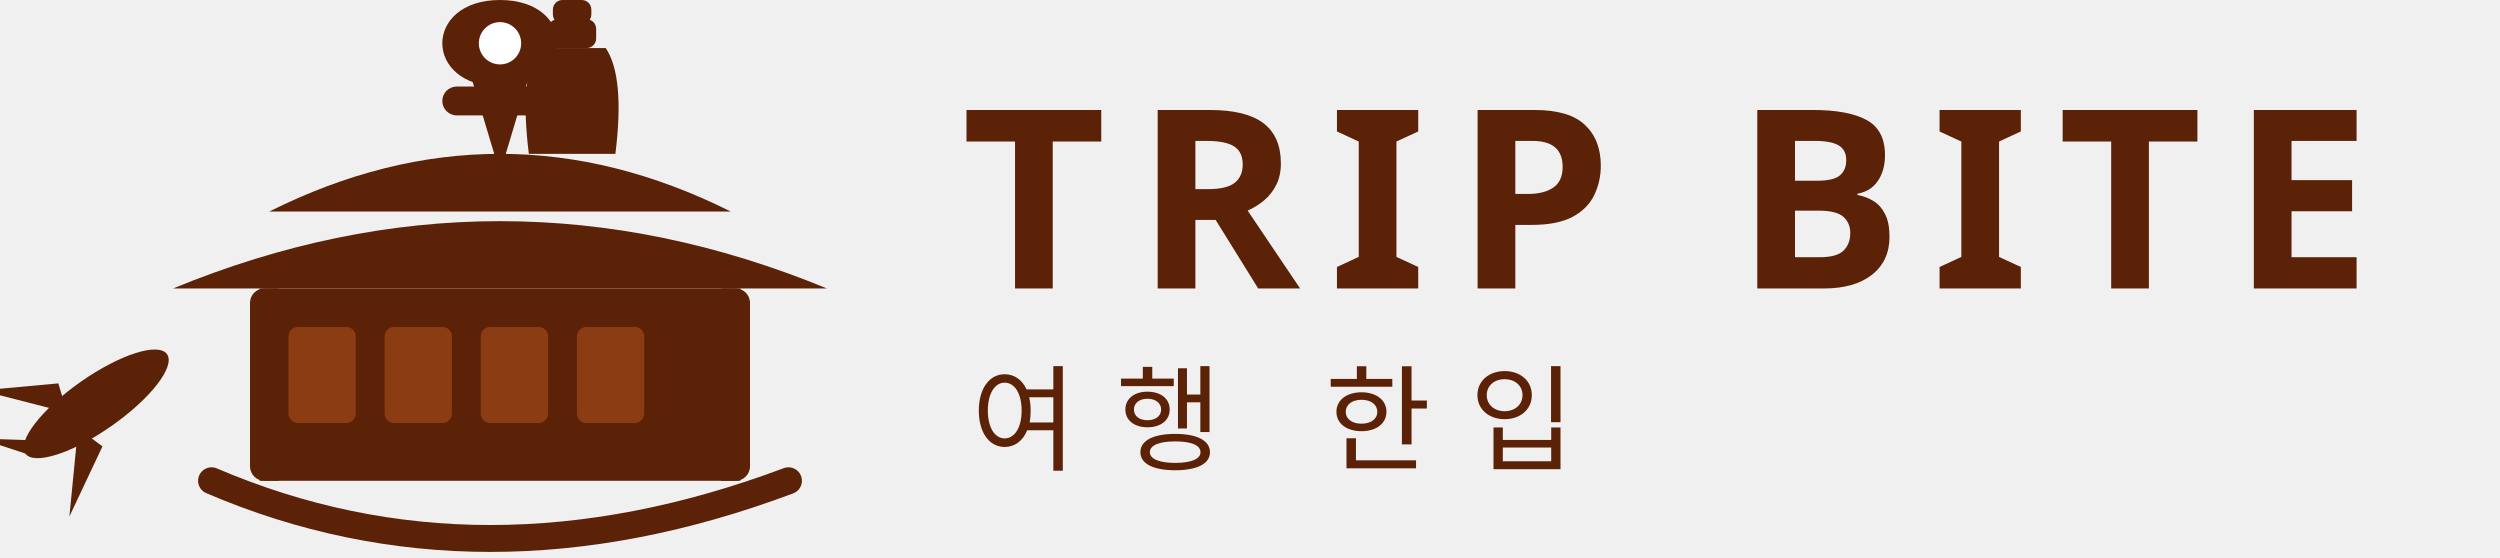
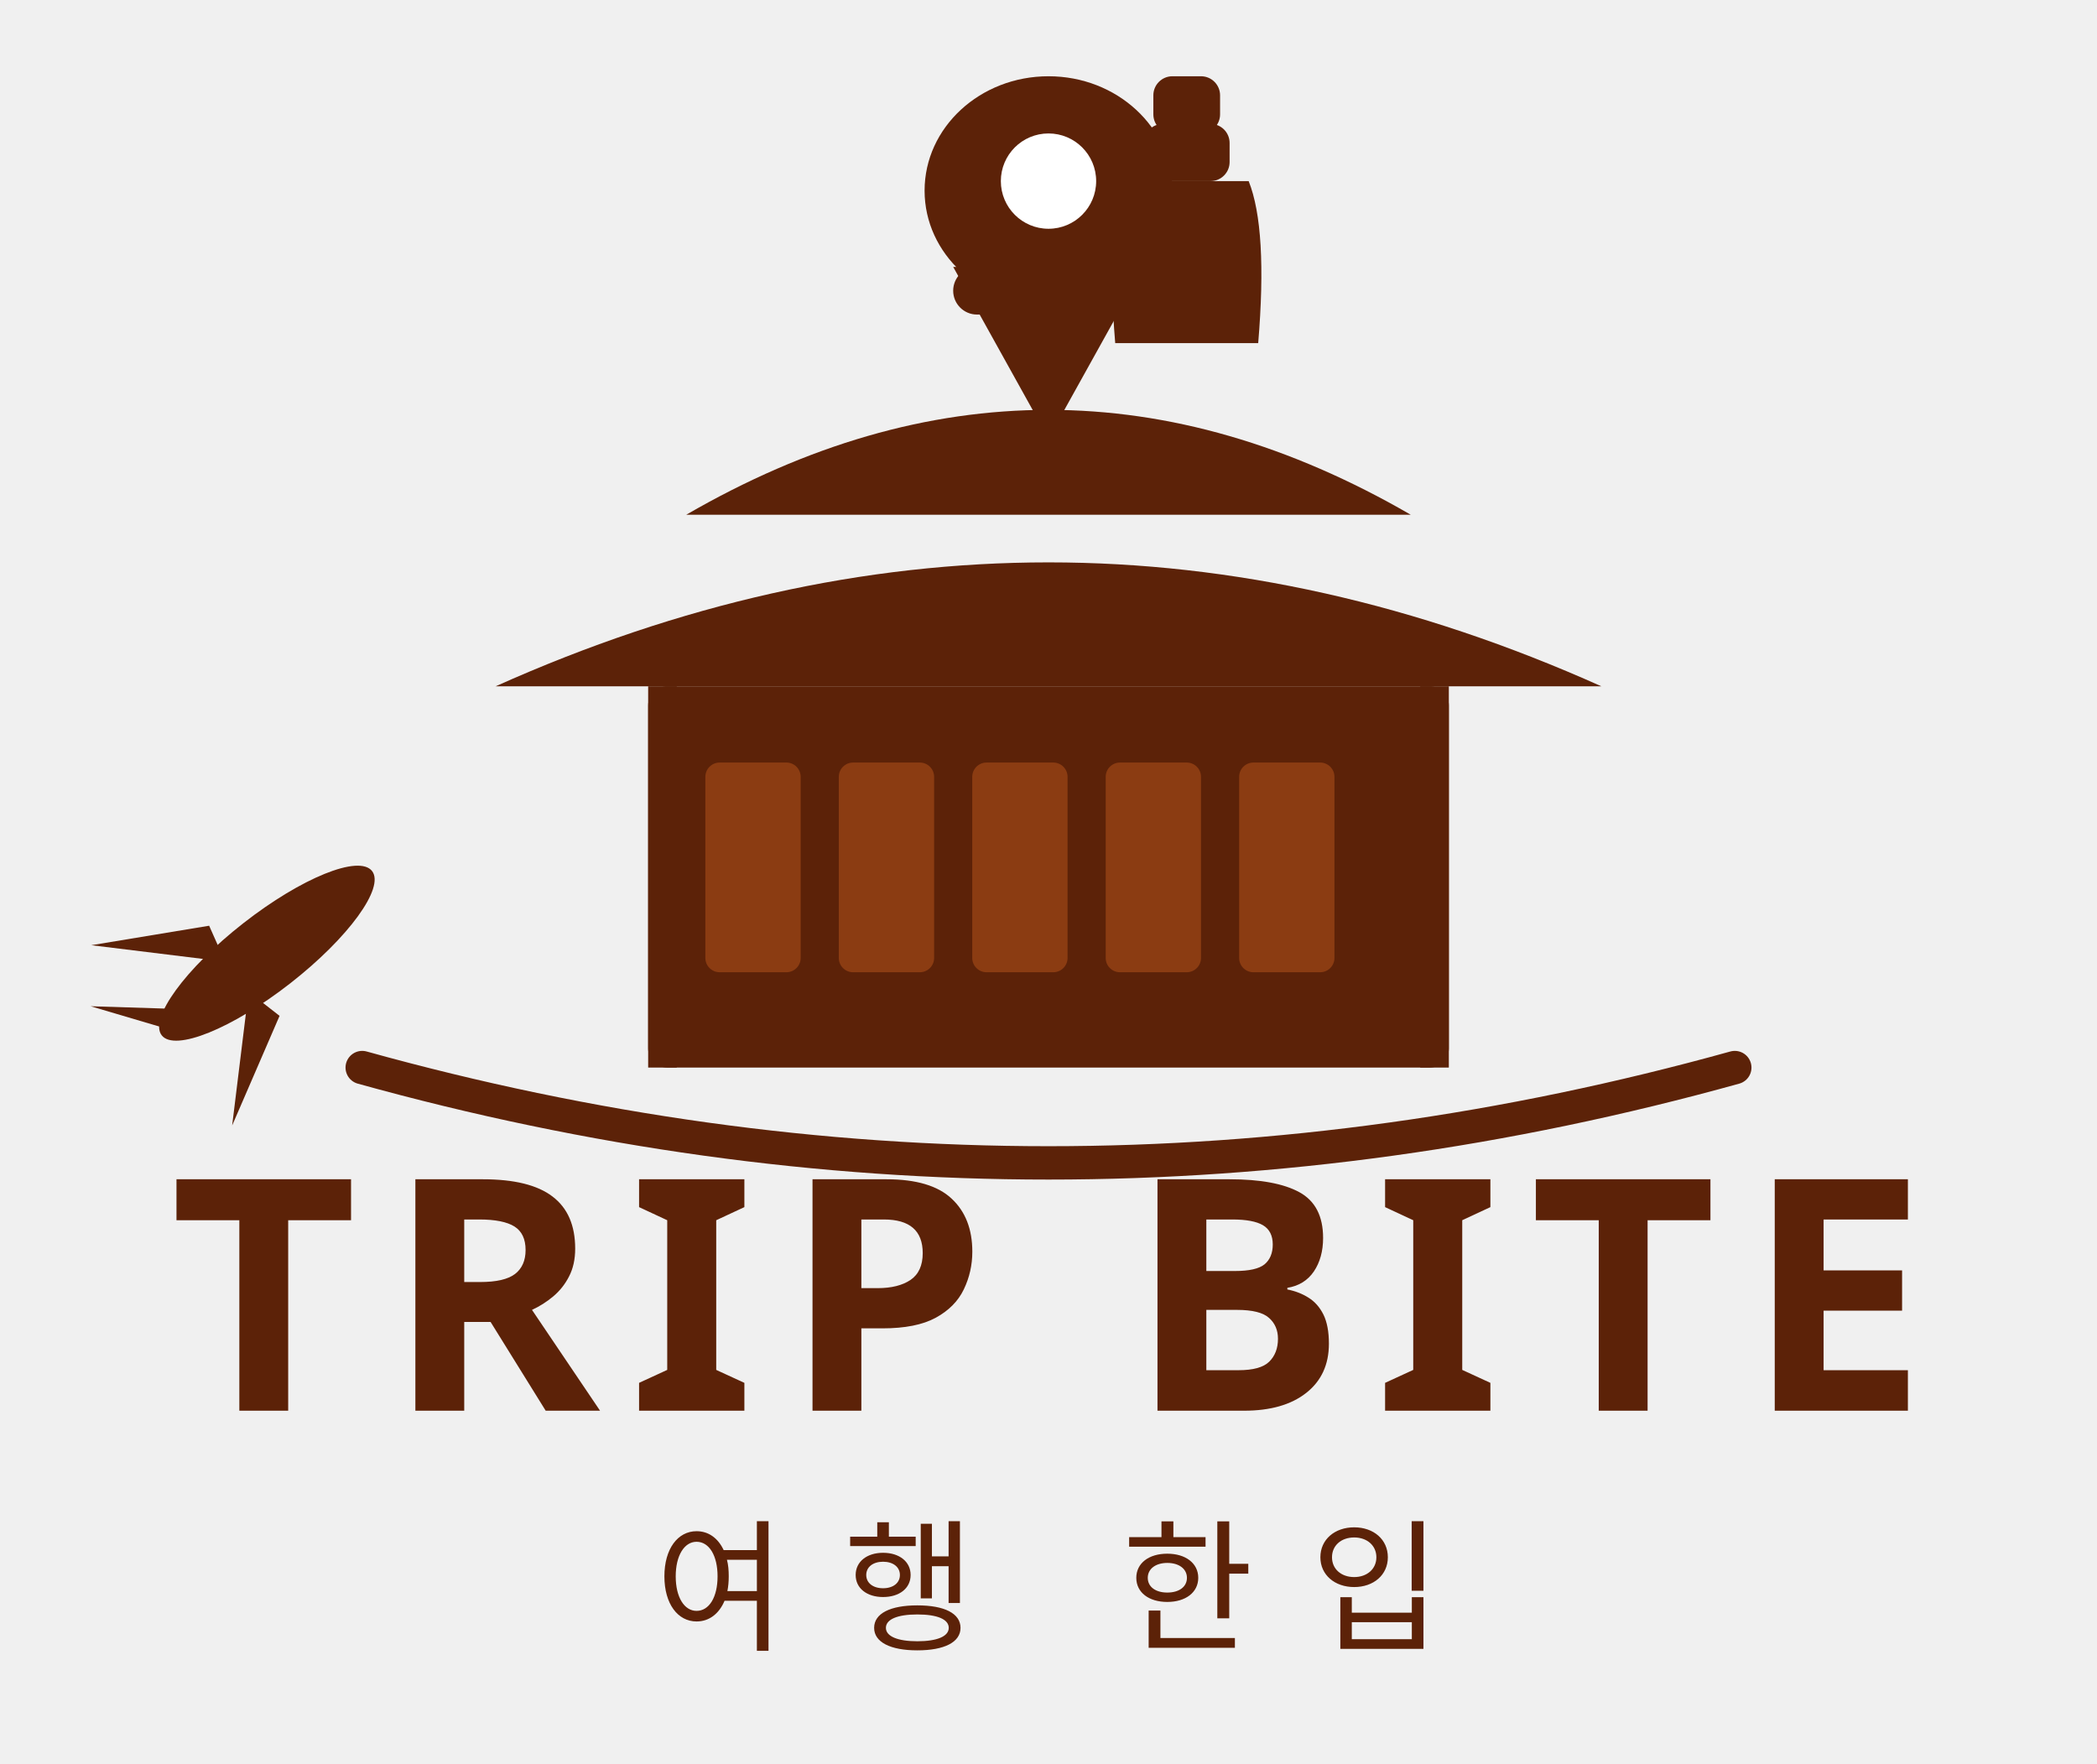
- <svg xmlns="http://www.w3.org/2000/svg" viewBox="0 0 260 58" width="260" height="58">
+ <svg xmlns="http://www.w3.org/2000/svg" viewBox="0 0 220 185" width="220" height="185">
  <g fill="#5C2208">
-     <path d="M22 50 Q50 62 82 50" stroke="#5C2208" stroke-width="2.8" fill="none" stroke-linecap="round" />
-     <g transform="translate(10,42) rotate(-35)">
-       <ellipse cx="0" cy="0" rx="9" ry="2.8" />
-       <path d="M-3,-1 L-9,-8 L-2,-4 Z" />
-       <path d="M-3,1 L-9,8 L-2,4 Z" />
-       <path d="M-8,-1 L-12,-4 L-9,0 Z" />
+     <path d="M38 112 Q110 132 182 112" stroke="#5C2208" stroke-width="3.5" fill="none" stroke-linecap="round" />
+     <g transform="translate(28,100) rotate(-38)">
+       <ellipse cx="0" cy="0" rx="14" ry="4" />
+       <path d="M-4,-2 L-14,-12 L-3,-6 Z" />
+       <path d="M-4,2 L-14,12 L-3,6 Z" />
+       <path d="M-12,-2 L-18,-7 L-13,0 Z" />
    </g>
-     <rect x="26" y="30" width="52" height="20" rx="1.5" />
-     <rect x="30" y="34" width="7" height="10" rx="1" fill="#8B3C12" />
-     <rect x="40" y="34" width="7" height="10" rx="1" fill="#8B3C12" />
-     <rect x="50" y="34" width="7" height="10" rx="1" fill="#8B3C12" />
-     <rect x="60" y="34" width="7" height="10" rx="1" fill="#8B3C12" />
-     <rect x="27" y="30" width="2" height="20" />
-     <rect x="75" y="30" width="2" height="20" />
-     <path d="M18,30 Q52,16 86,30 Z" />
-     <path d="M28,22 Q52,10 76,22 Z" />
-     <rect x="46" y="9" width="12" height="3" rx="1.5" />
-     <path d="M52,9 C44,9 44,0 52,0 C60,0 60,9 52,9 Z" />
-     <path d="M49,8 Q52,18 52,18 Q52,18 55,8 Z" />
-     <circle cx="52" cy="4.5" r="2.2" fill="white" />
-     <g transform="translate(57, 0)">
-       <rect x="0" y="2" width="5" height="3" rx="1" />
-       <rect x="0.5" y="0" width="4" height="2.5" rx="1" />
-       <path d="M-1,5 Q-3,8 -2,16 L7,16 Q8,8 6,5 Z" />
+     <rect x="68" y="72" width="84" height="40" rx="2" />
+     <rect x="74" y="80" width="10" height="22" rx="1.5" fill="#8B3C12" />
+     <rect x="88" y="80" width="10" height="22" rx="1.5" fill="#8B3C12" />
+     <rect x="102" y="80" width="10" height="22" rx="1.5" fill="#8B3C12" />
+     <rect x="116" y="80" width="10" height="22" rx="1.5" fill="#8B3C12" />
+     <rect x="130" y="80" width="10" height="22" rx="1.5" fill="#8B3C12" />
+     <rect x="68" y="72" width="3" height="40" />
+     <rect x="149" y="72" width="3" height="40" />
+     <path d="M52,72 Q110,46 168,72 Z" />
+     <path d="M72,54 Q110,32 148,54 Z" />
+     <rect x="100" y="28" width="20" height="5" rx="2.5" />
+     <ellipse cx="110" cy="20" rx="13" ry="12" />
+     <path d="M100,28 Q110,46 110,46 Q110,46 120,28 Z" />
+     <circle cx="110" cy="19" r="5" fill="white" />
+     <g transform="translate(120,8)">
+       <rect x="0" y="5" width="9" height="6" rx="2" />
+       <rect x="1" y="0" width="7" height="6" rx="2" />
+       <path d="M-2,11 Q-4,16 -3,28 L12,28 Q13,16 11,11 Z" />
    </g>
  </g>
-   <text x="100" y="30" font-family="'Arial Black', 'Impact', 'Arial Bold', sans-serif" font-size="26" font-weight="900" fill="#5C2208" letter-spacing="3">TRIP BITE</text>
-   <text x="101" y="48" font-family="'Apple SD Gothic Neo', 'Noto Sans KR', 'Malgun Gothic', sans-serif" font-size="12" font-weight="400" fill="#5C2208" letter-spacing="4">여행 한입</text>
+   <text x="110" y="148" text-anchor="middle" font-family="'Arial Black', 'Impact', 'Arial Bold', sans-serif" font-size="34" font-weight="900" fill="#5C2208" letter-spacing="3">TRIP BITE</text>
+   <text x="110" y="172" text-anchor="middle" font-family="'Apple SD Gothic Neo', 'Noto Sans KR', 'Malgun Gothic', sans-serif" font-size="15" font-weight="400" fill="#5C2208" letter-spacing="6">여행 한입</text>
</svg>
